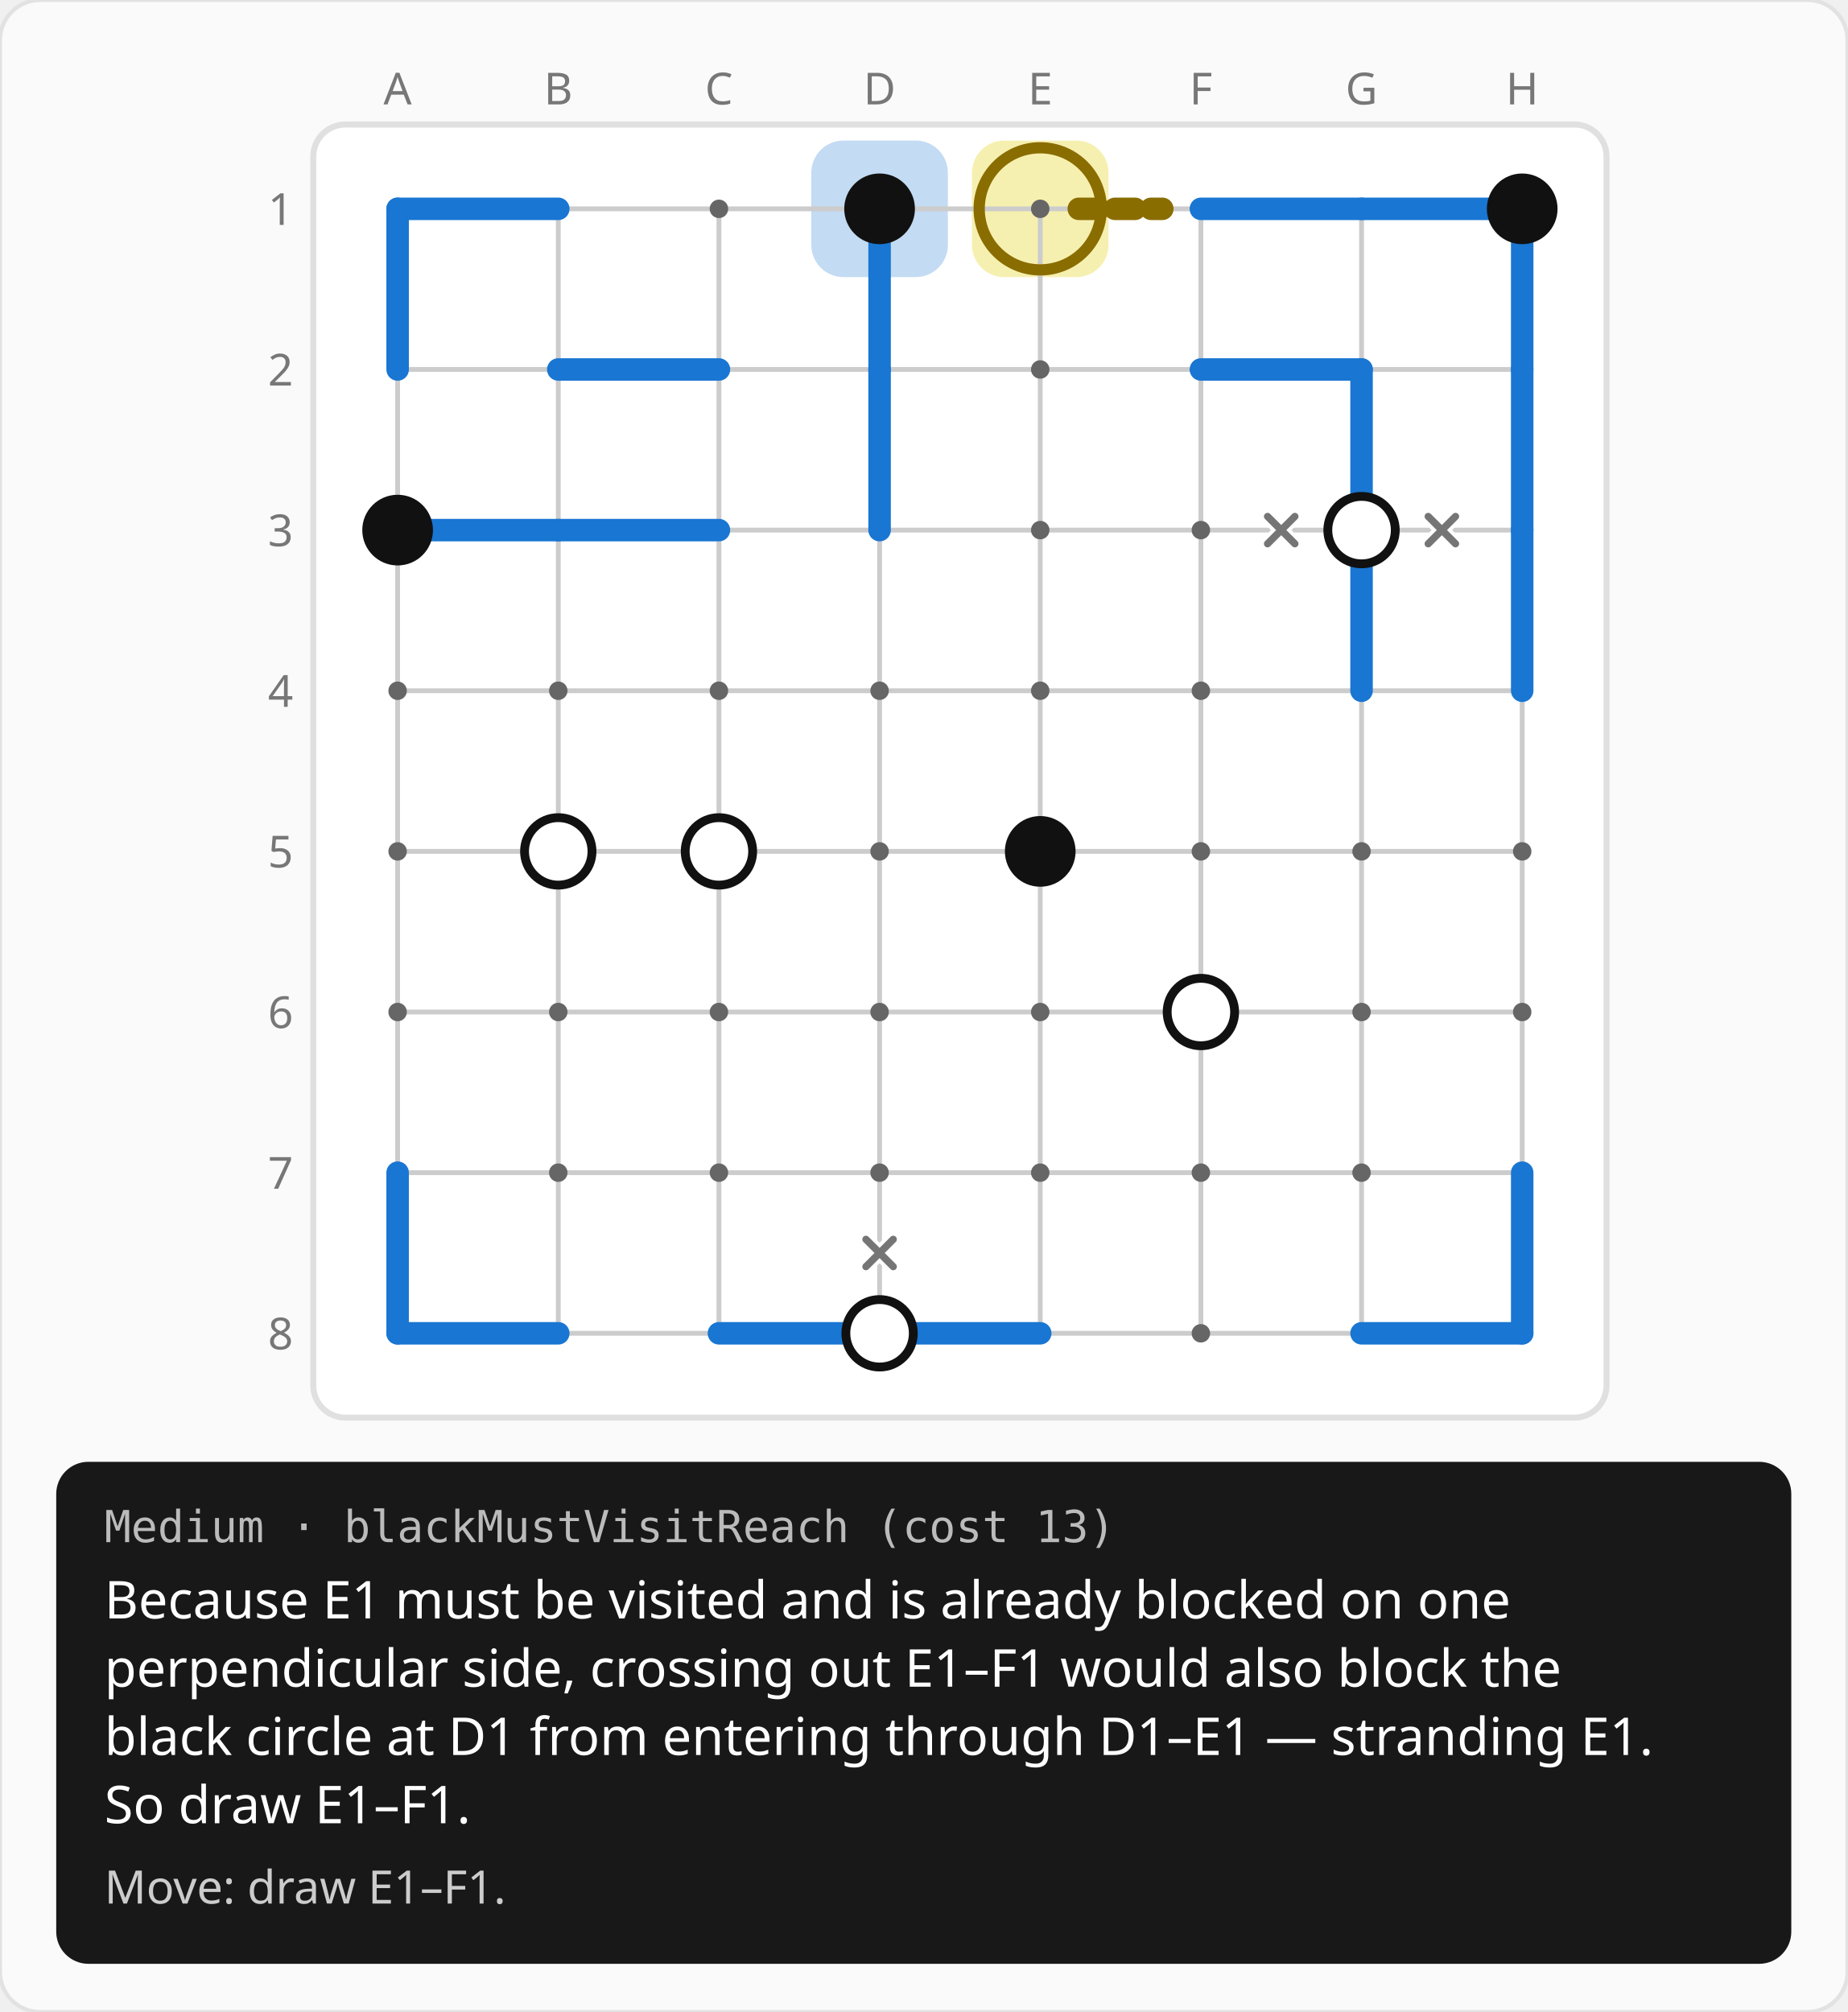
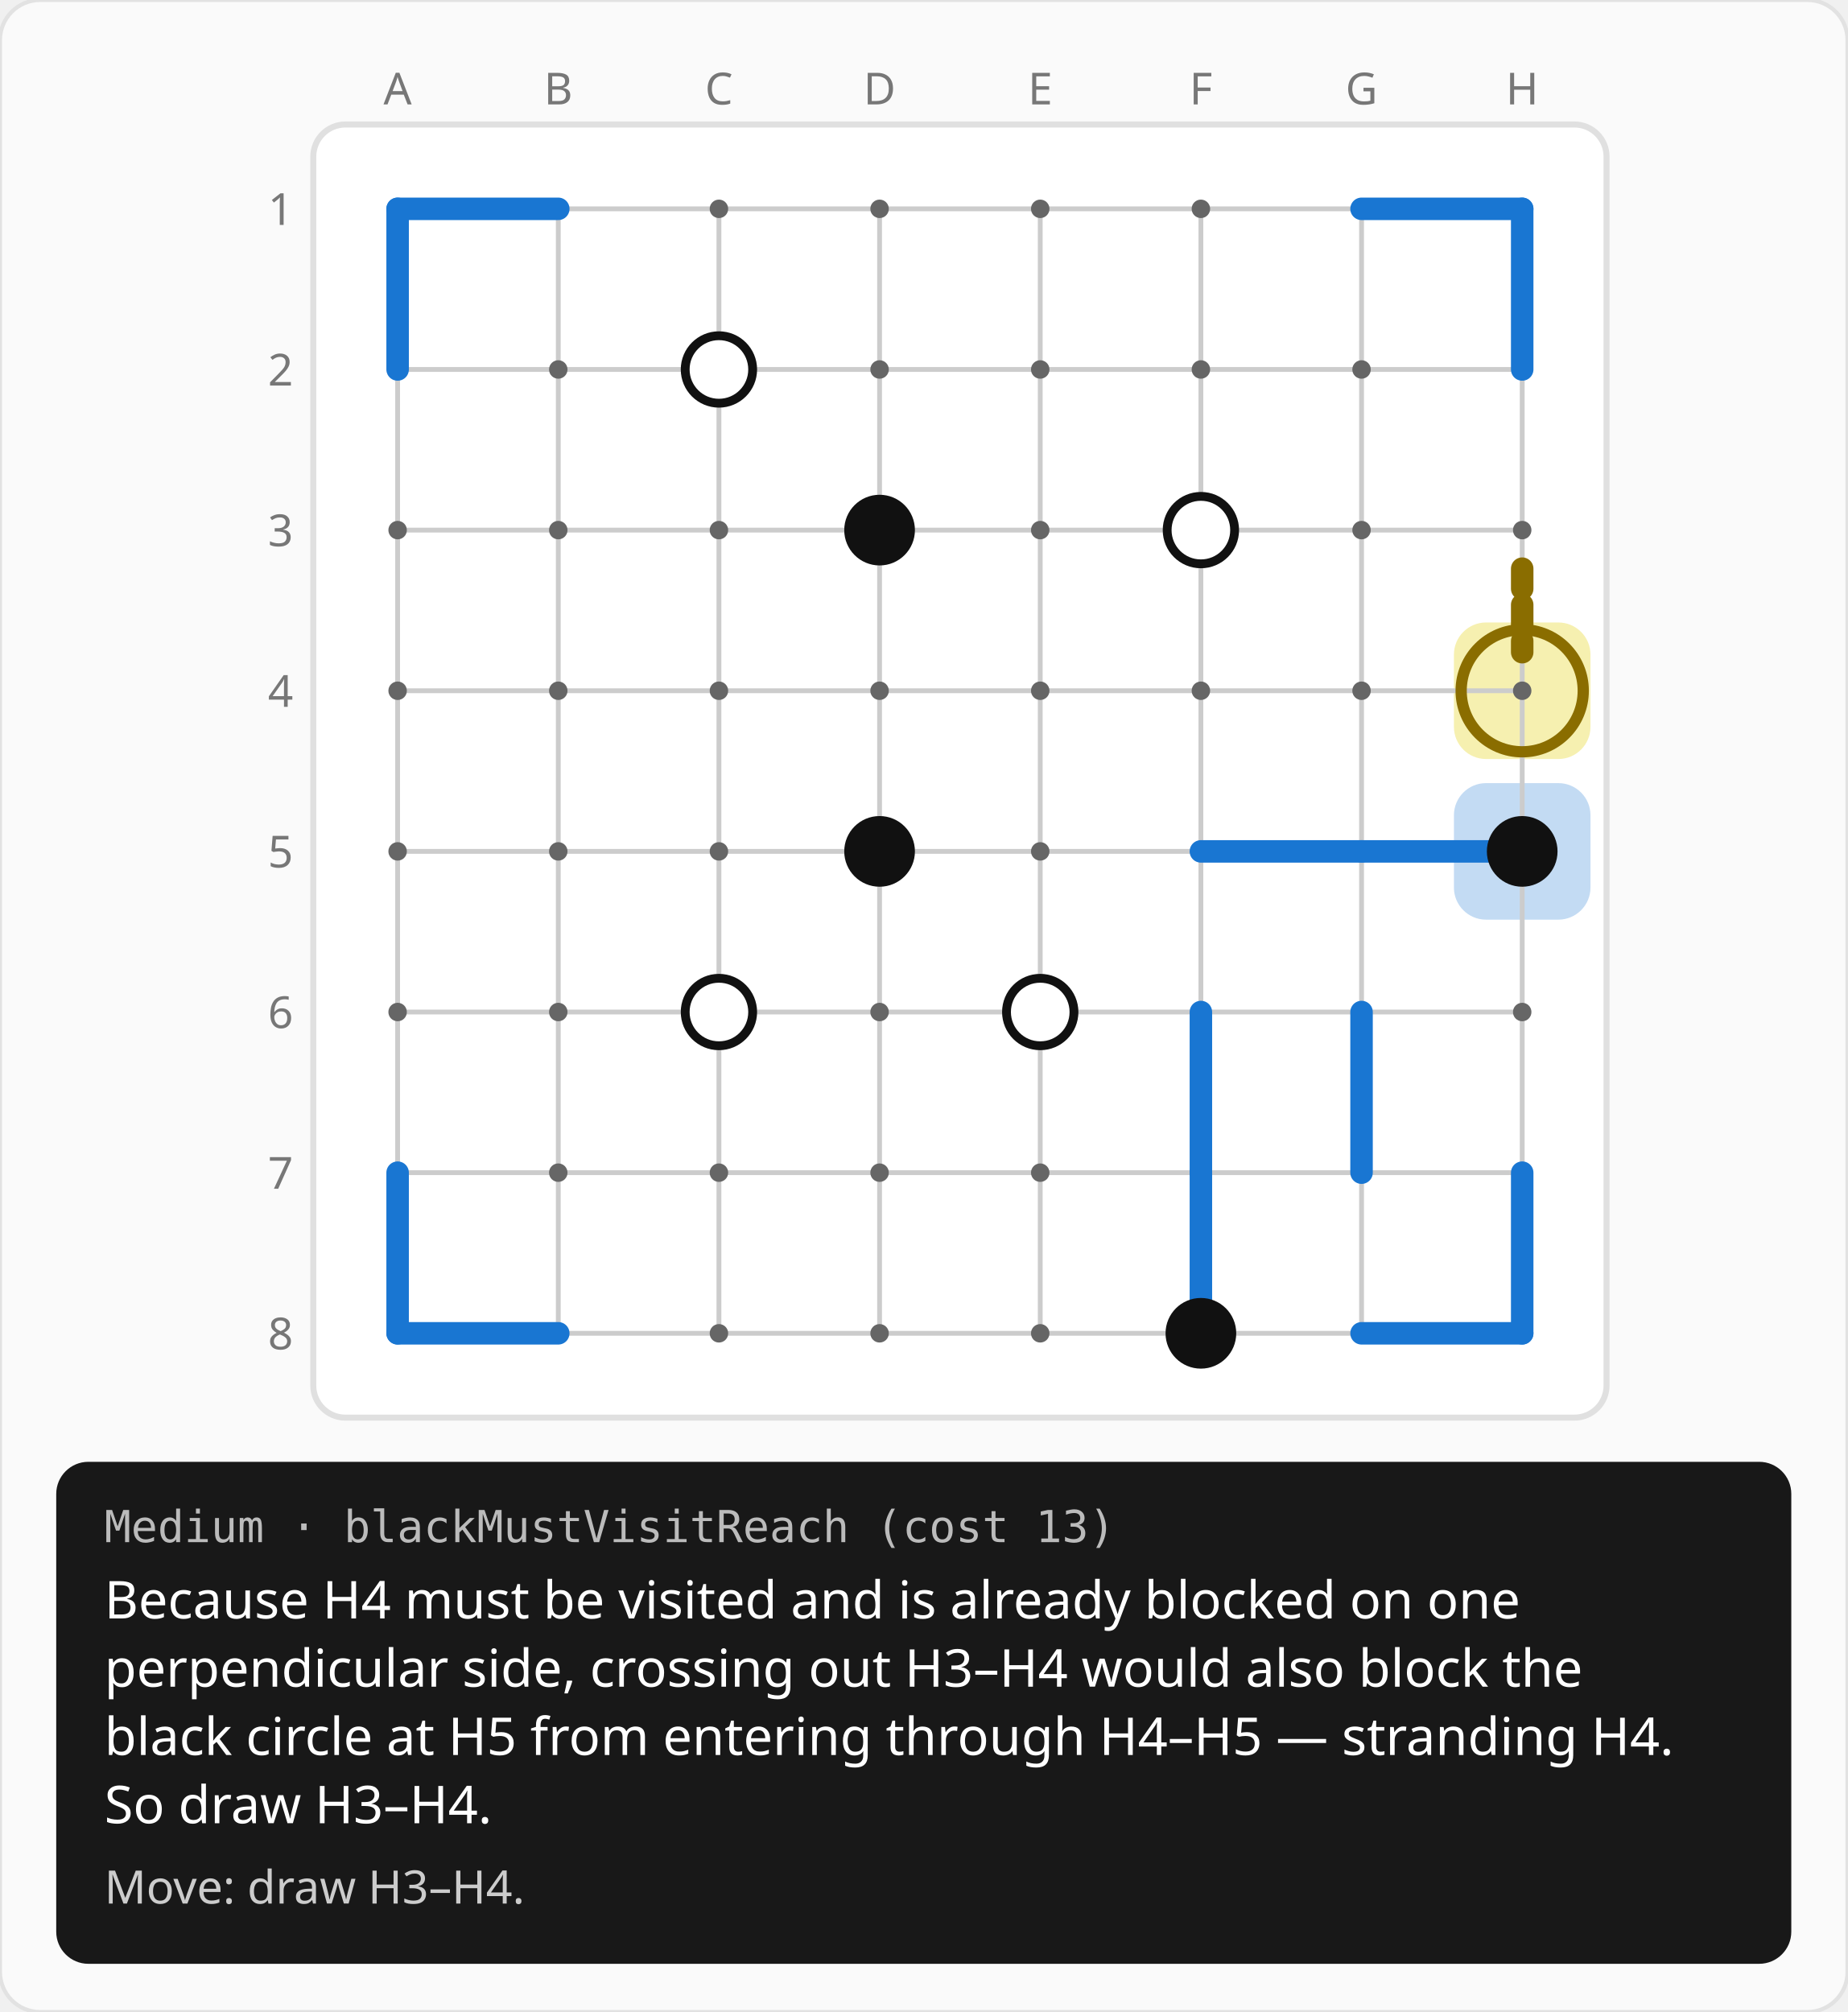
<svg xmlns="http://www.w3.org/2000/svg" width="460" height="501" viewBox="0 0 460 501">
  <rect width="460" height="501" rx="10" fill="#fafafa" stroke="#e2e2e2" />
  <defs>
    <pattern id="hatch" width="8" height="8" patternUnits="userSpaceOnUse" patternTransform="rotate(45)">
      <line x1="0" y1="0" x2="0" y2="8" stroke="#d55e00" stroke-width="3" opacity="0.55" />
    </pattern>
  </defs>
  <g transform="translate(59 12)">
    <text x="40" y="14" fill="#777777" font-size="11" font-family="system-ui, sans-serif" text-anchor="middle">A</text>
    <text x="80" y="14" fill="#777777" font-size="11" font-family="system-ui, sans-serif" text-anchor="middle">B</text>
    <text x="120" y="14" fill="#777777" font-size="11" font-family="system-ui, sans-serif" text-anchor="middle">C</text>
    <text x="160" y="14" fill="#777777" font-size="11" font-family="system-ui, sans-serif" text-anchor="middle">D</text>
    <text x="200" y="14" fill="#777777" font-size="11" font-family="system-ui, sans-serif" text-anchor="middle">E</text>
    <text x="240" y="14" fill="#777777" font-size="11" font-family="system-ui, sans-serif" text-anchor="middle">F</text>
    <text x="280" y="14" fill="#777777" font-size="11" font-family="system-ui, sans-serif" text-anchor="middle">G</text>
    <text x="320" y="14" fill="#777777" font-size="11" font-family="system-ui, sans-serif" text-anchor="middle">H</text>
    <text x="14" y="44" fill="#777777" font-size="11" font-family="system-ui, sans-serif" text-anchor="end">1</text>
    <text x="14" y="84" fill="#777777" font-size="11" font-family="system-ui, sans-serif" text-anchor="end">2</text>
    <text x="14" y="124" fill="#777777" font-size="11" font-family="system-ui, sans-serif" text-anchor="end">3</text>
    <text x="14" y="164" fill="#777777" font-size="11" font-family="system-ui, sans-serif" text-anchor="end">4</text>
    <text x="14" y="204" fill="#777777" font-size="11" font-family="system-ui, sans-serif" text-anchor="end">5</text>
    <text x="14" y="244" fill="#777777" font-size="11" font-family="system-ui, sans-serif" text-anchor="end">6</text>
    <text x="14" y="284" fill="#777777" font-size="11" font-family="system-ui, sans-serif" text-anchor="end">7</text>
    <text x="14" y="324" fill="#777777" font-size="11" font-family="system-ui, sans-serif" text-anchor="end">8</text>
    <g transform="translate(18 18)">
      <rect x="1" y="1" width="322" height="322" rx="8" fill="#ffffff" stroke="#e0e0e0" stroke-width="1.5" />
-       <rect x="125" y="5" width="34" height="34" rx="8" fill="rgba(25,118,210,0.26)" />
-       <rect x="165" y="5" width="34" height="34" rx="8" fill="rgba(244,236,156,0.8)" />
+       <rect x="285" y="165" width="34" height="34" rx="8" fill="rgba(25,118,210,0.26)" />
+       <rect x="285" y="125" width="34" height="34" rx="8" fill="rgba(244,236,156,0.8)" />
      <line x1="22" y1="22" x2="302" y2="22" stroke="#cccccc" stroke-width="1.2" />
      <line x1="22" y1="62" x2="302" y2="62" stroke="#cccccc" stroke-width="1.2" />
      <line x1="22" y1="102" x2="302" y2="102" stroke="#cccccc" stroke-width="1.2" />
      <line x1="22" y1="142" x2="302" y2="142" stroke="#cccccc" stroke-width="1.2" />
      <line x1="22" y1="182" x2="302" y2="182" stroke="#cccccc" stroke-width="1.2" />
      <line x1="22" y1="222" x2="302" y2="222" stroke="#cccccc" stroke-width="1.2" />
      <line x1="22" y1="262" x2="302" y2="262" stroke="#cccccc" stroke-width="1.2" />
      <line x1="22" y1="302" x2="302" y2="302" stroke="#cccccc" stroke-width="1.2" />
      <line x1="22" y1="22" x2="22" y2="302" stroke="#cccccc" stroke-width="1.2" />
      <line x1="62" y1="22" x2="62" y2="302" stroke="#cccccc" stroke-width="1.2" />
      <line x1="102" y1="22" x2="102" y2="302" stroke="#cccccc" stroke-width="1.2" />
      <line x1="142" y1="22" x2="142" y2="302" stroke="#cccccc" stroke-width="1.2" />
      <line x1="182" y1="22" x2="182" y2="302" stroke="#cccccc" stroke-width="1.2" />
      <line x1="222" y1="22" x2="222" y2="302" stroke="#cccccc" stroke-width="1.2" />
      <line x1="262" y1="22" x2="262" y2="302" stroke="#cccccc" stroke-width="1.2" />
      <line x1="302" y1="22" x2="302" y2="302" stroke="#cccccc" stroke-width="1.2" />
      <circle cx="22" cy="22" r="2.3" fill="#666666" />
      <circle cx="62" cy="22" r="2.3" fill="#666666" />
      <circle cx="102" cy="22" r="2.3" fill="#666666" />
+       <circle cx="142" cy="22" r="2.3" fill="#666666" />
      <circle cx="182" cy="22" r="2.3" fill="#666666" />
      <circle cx="222" cy="22" r="2.3" fill="#666666" />
      <circle cx="262" cy="22" r="2.3" fill="#666666" />
+       <circle cx="302" cy="22" r="2.3" fill="#666666" />
      <circle cx="22" cy="62" r="2.3" fill="#666666" />
      <circle cx="62" cy="62" r="2.3" fill="#666666" />
-       <circle cx="102" cy="62" r="2.3" fill="#666666" />
      <circle cx="142" cy="62" r="2.3" fill="#666666" />
      <circle cx="182" cy="62" r="2.3" fill="#666666" />
      <circle cx="222" cy="62" r="2.3" fill="#666666" />
      <circle cx="262" cy="62" r="2.3" fill="#666666" />
      <circle cx="302" cy="62" r="2.3" fill="#666666" />
+       <circle cx="22" cy="102" r="2.3" fill="#666666" />
      <circle cx="62" cy="102" r="2.3" fill="#666666" />
      <circle cx="102" cy="102" r="2.3" fill="#666666" />
-       <circle cx="142" cy="102" r="2.3" fill="#666666" />
      <circle cx="182" cy="102" r="2.3" fill="#666666" />
-       <circle cx="222" cy="102" r="2.3" fill="#666666" />
+       <circle cx="262" cy="102" r="2.3" fill="#666666" />
      <circle cx="302" cy="102" r="2.3" fill="#666666" />
      <circle cx="22" cy="142" r="2.3" fill="#666666" />
      <circle cx="62" cy="142" r="2.3" fill="#666666" />
      <circle cx="102" cy="142" r="2.3" fill="#666666" />
      <circle cx="142" cy="142" r="2.3" fill="#666666" />
      <circle cx="182" cy="142" r="2.3" fill="#666666" />
      <circle cx="222" cy="142" r="2.3" fill="#666666" />
      <circle cx="262" cy="142" r="2.3" fill="#666666" />
      <circle cx="302" cy="142" r="2.3" fill="#666666" />
      <circle cx="22" cy="182" r="2.3" fill="#666666" />
-       <circle cx="142" cy="182" r="2.3" fill="#666666" />
+       <circle cx="62" cy="182" r="2.3" fill="#666666" />
+       <circle cx="102" cy="182" r="2.3" fill="#666666" />
+       <circle cx="182" cy="182" r="2.3" fill="#666666" />
      <circle cx="222" cy="182" r="2.3" fill="#666666" />
      <circle cx="262" cy="182" r="2.3" fill="#666666" />
-       <circle cx="302" cy="182" r="2.3" fill="#666666" />
      <circle cx="22" cy="222" r="2.3" fill="#666666" />
      <circle cx="62" cy="222" r="2.3" fill="#666666" />
-       <circle cx="102" cy="222" r="2.3" fill="#666666" />
      <circle cx="142" cy="222" r="2.3" fill="#666666" />
-       <circle cx="182" cy="222" r="2.3" fill="#666666" />
+       <circle cx="222" cy="222" r="2.3" fill="#666666" />
      <circle cx="262" cy="222" r="2.3" fill="#666666" />
      <circle cx="302" cy="222" r="2.3" fill="#666666" />
      <circle cx="22" cy="262" r="2.3" fill="#666666" />
      <circle cx="62" cy="262" r="2.3" fill="#666666" />
      <circle cx="102" cy="262" r="2.3" fill="#666666" />
      <circle cx="142" cy="262" r="2.3" fill="#666666" />
      <circle cx="182" cy="262" r="2.3" fill="#666666" />
      <circle cx="222" cy="262" r="2.3" fill="#666666" />
      <circle cx="262" cy="262" r="2.3" fill="#666666" />
      <circle cx="302" cy="262" r="2.3" fill="#666666" />
      <circle cx="22" cy="302" r="2.3" fill="#666666" />
      <circle cx="62" cy="302" r="2.3" fill="#666666" />
      <circle cx="102" cy="302" r="2.3" fill="#666666" />
+       <circle cx="142" cy="302" r="2.3" fill="#666666" />
      <circle cx="182" cy="302" r="2.3" fill="#666666" />
-       <circle cx="222" cy="302" r="2.3" fill="#666666" />
      <circle cx="262" cy="302" r="2.3" fill="#666666" />
      <circle cx="302" cy="302" r="2.3" fill="#666666" />
      <line x1="22" y1="22" x2="62" y2="22" stroke="#1976d2" stroke-width="5.6" stroke-linecap="round" />
      <line x1="22" y1="22" x2="22" y2="62" stroke="#1976d2" stroke-width="5.6" stroke-linecap="round" />
-       <line x1="142" y1="22" x2="142" y2="62" stroke="#1976d2" stroke-width="5.6" stroke-linecap="round" />
-       <line x1="222" y1="22" x2="262" y2="22" stroke="#1976d2" stroke-width="5.6" stroke-linecap="round" />
      <line x1="262" y1="22" x2="302" y2="22" stroke="#1976d2" stroke-width="5.6" stroke-linecap="round" />
      <line x1="302" y1="22" x2="302" y2="62" stroke="#1976d2" stroke-width="5.6" stroke-linecap="round" />
-       <line x1="62" y1="62" x2="102" y2="62" stroke="#1976d2" stroke-width="5.6" stroke-linecap="round" />
-       <line x1="142" y1="62" x2="142" y2="102" stroke="#1976d2" stroke-width="5.6" stroke-linecap="round" />
-       <line x1="222" y1="62" x2="262" y2="62" stroke="#1976d2" stroke-width="5.6" stroke-linecap="round" />
-       <line x1="262" y1="62" x2="262" y2="102" stroke="#1976d2" stroke-width="5.6" stroke-linecap="round" />
-       <line x1="302" y1="62" x2="302" y2="102" stroke="#1976d2" stroke-width="5.6" stroke-linecap="round" />
-       <line x1="22" y1="102" x2="62" y2="102" stroke="#1976d2" stroke-width="5.6" stroke-linecap="round" />
-       <line x1="62" y1="102" x2="102" y2="102" stroke="#1976d2" stroke-width="5.6" stroke-linecap="round" />
-       <line x1="262" y1="102" x2="262" y2="142" stroke="#1976d2" stroke-width="5.6" stroke-linecap="round" />
-       <line x1="302" y1="102" x2="302" y2="142" stroke="#1976d2" stroke-width="5.6" stroke-linecap="round" />
+       <line x1="222" y1="182" x2="262" y2="182" stroke="#1976d2" stroke-width="5.6" stroke-linecap="round" />
+       <line x1="262" y1="182" x2="302" y2="182" stroke="#1976d2" stroke-width="5.6" stroke-linecap="round" />
+       <line x1="222" y1="222" x2="222" y2="262" stroke="#1976d2" stroke-width="5.6" stroke-linecap="round" />
+       <line x1="262" y1="222" x2="262" y2="262" stroke="#1976d2" stroke-width="5.6" stroke-linecap="round" />
      <line x1="22" y1="262" x2="22" y2="302" stroke="#1976d2" stroke-width="5.6" stroke-linecap="round" />
+       <line x1="222" y1="262" x2="222" y2="302" stroke="#1976d2" stroke-width="5.6" stroke-linecap="round" />
      <line x1="302" y1="262" x2="302" y2="302" stroke="#1976d2" stroke-width="5.6" stroke-linecap="round" />
      <line x1="22" y1="302" x2="62" y2="302" stroke="#1976d2" stroke-width="5.6" stroke-linecap="round" />
-       <line x1="102" y1="302" x2="142" y2="302" stroke="#1976d2" stroke-width="5.6" stroke-linecap="round" />
-       <line x1="142" y1="302" x2="182" y2="302" stroke="#1976d2" stroke-width="5.6" stroke-linecap="round" />
      <line x1="262" y1="302" x2="302" y2="302" stroke="#1976d2" stroke-width="5.6" stroke-linecap="round" />
-       <line x1="191.6" y1="22" x2="212.4" y2="22" stroke="#8a6d00" stroke-width="5.6" stroke-linecap="round" stroke-dasharray="5 4" />
-       <circle cx="142" cy="22" r="8.8" fill="#111111" />
-       <circle cx="302" cy="22" r="8.8" fill="#111111" />
-       <circle cx="22" cy="102" r="8.8" fill="#111111" />
-       <circle cx="262" cy="102" r="8.4" fill="#ffffff" />
-       <circle cx="262" cy="102" r="8.4" fill="none" stroke="#111111" stroke-width="2.2" />
-       <circle cx="62" cy="182" r="8.4" fill="#ffffff" />
-       <circle cx="62" cy="182" r="8.4" fill="none" stroke="#111111" stroke-width="2.2" />
-       <circle cx="102" cy="182" r="8.4" fill="#ffffff" />
-       <circle cx="102" cy="182" r="8.4" fill="none" stroke="#111111" stroke-width="2.2" />
-       <circle cx="182" cy="182" r="8.8" fill="#111111" />
-       <circle cx="222" cy="222" r="8.4" fill="#ffffff" />
-       <circle cx="222" cy="222" r="8.4" fill="none" stroke="#111111" stroke-width="2.2" />
-       <circle cx="142" cy="302" r="8.4" fill="#ffffff" />
-       <circle cx="142" cy="302" r="8.4" fill="none" stroke="#111111" stroke-width="2.2" />
-       <path d="M238.6 98.6L245.4 105.4M238.6 105.4L245.4 98.6" stroke="#ffffff" stroke-width="3.6" stroke-linecap="round" />
-       <path d="M238.6 98.6L245.4 105.4M238.6 105.4L245.4 98.6" stroke="#757575" stroke-width="1.8" stroke-linecap="round" />
-       <path d="M278.6 98.6L285.4 105.4M278.6 105.4L285.4 98.6" stroke="#ffffff" stroke-width="3.6" stroke-linecap="round" />
-       <path d="M278.6 98.6L285.4 105.4M278.6 105.4L285.4 98.6" stroke="#757575" stroke-width="1.8" stroke-linecap="round" />
-       <path d="M138.6 278.6L145.4 285.4M138.6 285.4L145.4 278.6" stroke="#ffffff" stroke-width="3.6" stroke-linecap="round" />
-       <path d="M138.6 278.6L145.4 285.4M138.6 285.4L145.4 278.6" stroke="#757575" stroke-width="1.8" stroke-linecap="round" />
-       <circle cx="182" cy="22" r="15.2" fill="none" stroke="#8a6d00" stroke-width="2.8" />
+       <line x1="302" y1="111.6" x2="302" y2="132.4" stroke="#8a6d00" stroke-width="5.6" stroke-linecap="round" stroke-dasharray="5 4" />
+       <circle cx="102" cy="62" r="8.4" fill="#ffffff" />
+       <circle cx="102" cy="62" r="8.4" fill="none" stroke="#111111" stroke-width="2.2" />
+       <circle cx="142" cy="102" r="8.8" fill="#111111" />
+       <circle cx="222" cy="102" r="8.4" fill="#ffffff" />
+       <circle cx="222" cy="102" r="8.4" fill="none" stroke="#111111" stroke-width="2.2" />
+       <circle cx="142" cy="182" r="8.8" fill="#111111" />
+       <circle cx="302" cy="182" r="8.8" fill="#111111" />
+       <circle cx="102" cy="222" r="8.4" fill="#ffffff" />
+       <circle cx="102" cy="222" r="8.4" fill="none" stroke="#111111" stroke-width="2.2" />
+       <circle cx="182" cy="222" r="8.4" fill="#ffffff" />
+       <circle cx="182" cy="222" r="8.4" fill="none" stroke="#111111" stroke-width="2.2" />
+       <circle cx="222" cy="302" r="8.8" fill="#111111" />
+       <circle cx="302" cy="142" r="15.2" fill="none" stroke="#8a6d00" stroke-width="2.8" />
    </g>
  </g>
  <rect x="14" y="364" width="432" height="125" rx="8" fill="#181818" />
  <text x="26" y="384" fill="#bbbbbb" font-size="11" font-family="ui-monospace, Menlo, monospace">Medium · blackMustVisitReach (cost 13)</text>
-   <text x="26" y="403" fill="#ffffff" font-size="13" font-family="system-ui, sans-serif">Because E1 must be visited and is already blocked on one</text>
-   <text x="26" y="420" fill="#ffffff" font-size="13" font-family="system-ui, sans-serif">perpendicular side, crossing out E1–F1 would also block the</text>
-   <text x="26" y="437" fill="#ffffff" font-size="13" font-family="system-ui, sans-serif">black circle at D1 from entering through D1–E1 — stranding E1.</text>
-   <text x="26" y="454" fill="#ffffff" font-size="13" font-family="system-ui, sans-serif">So draw E1–F1.</text>
-   <text x="26" y="474" fill="#cccccc" font-size="11.5" font-family="system-ui, sans-serif">Move: draw E1–F1.</text>
+   <text x="26" y="403" fill="#ffffff" font-size="13" font-family="system-ui, sans-serif">Because H4 must be visited and is already blocked on one</text>
+   <text x="26" y="420" fill="#ffffff" font-size="13" font-family="system-ui, sans-serif">perpendicular side, crossing out H3–H4 would also block the</text>
+   <text x="26" y="437" fill="#ffffff" font-size="13" font-family="system-ui, sans-serif">black circle at H5 from entering through H4–H5 — stranding H4.</text>
+   <text x="26" y="454" fill="#ffffff" font-size="13" font-family="system-ui, sans-serif">So draw H3–H4.</text>
+   <text x="26" y="474" fill="#cccccc" font-size="11.5" font-family="system-ui, sans-serif">Move: draw H3–H4.</text>
</svg>
